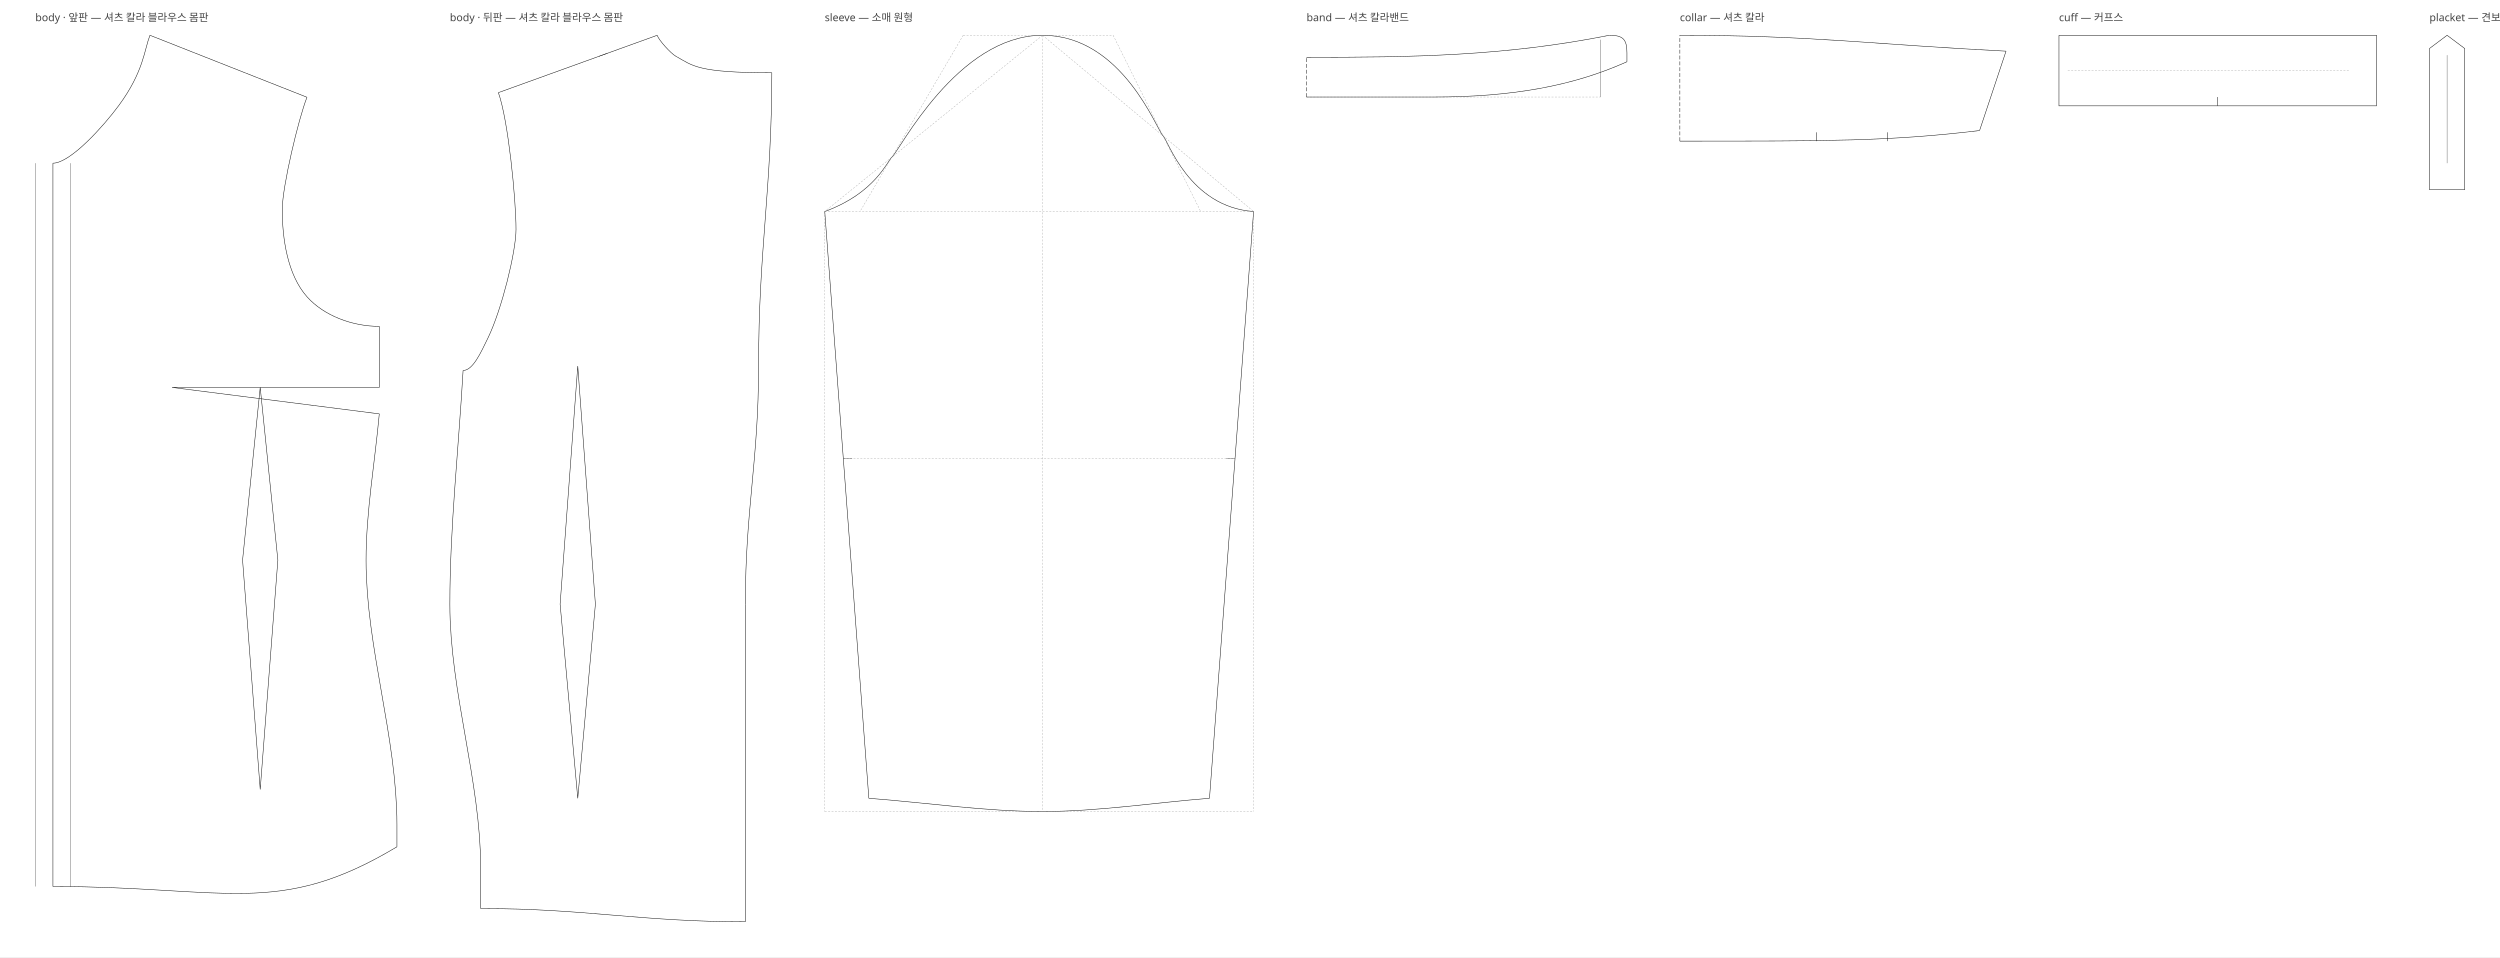
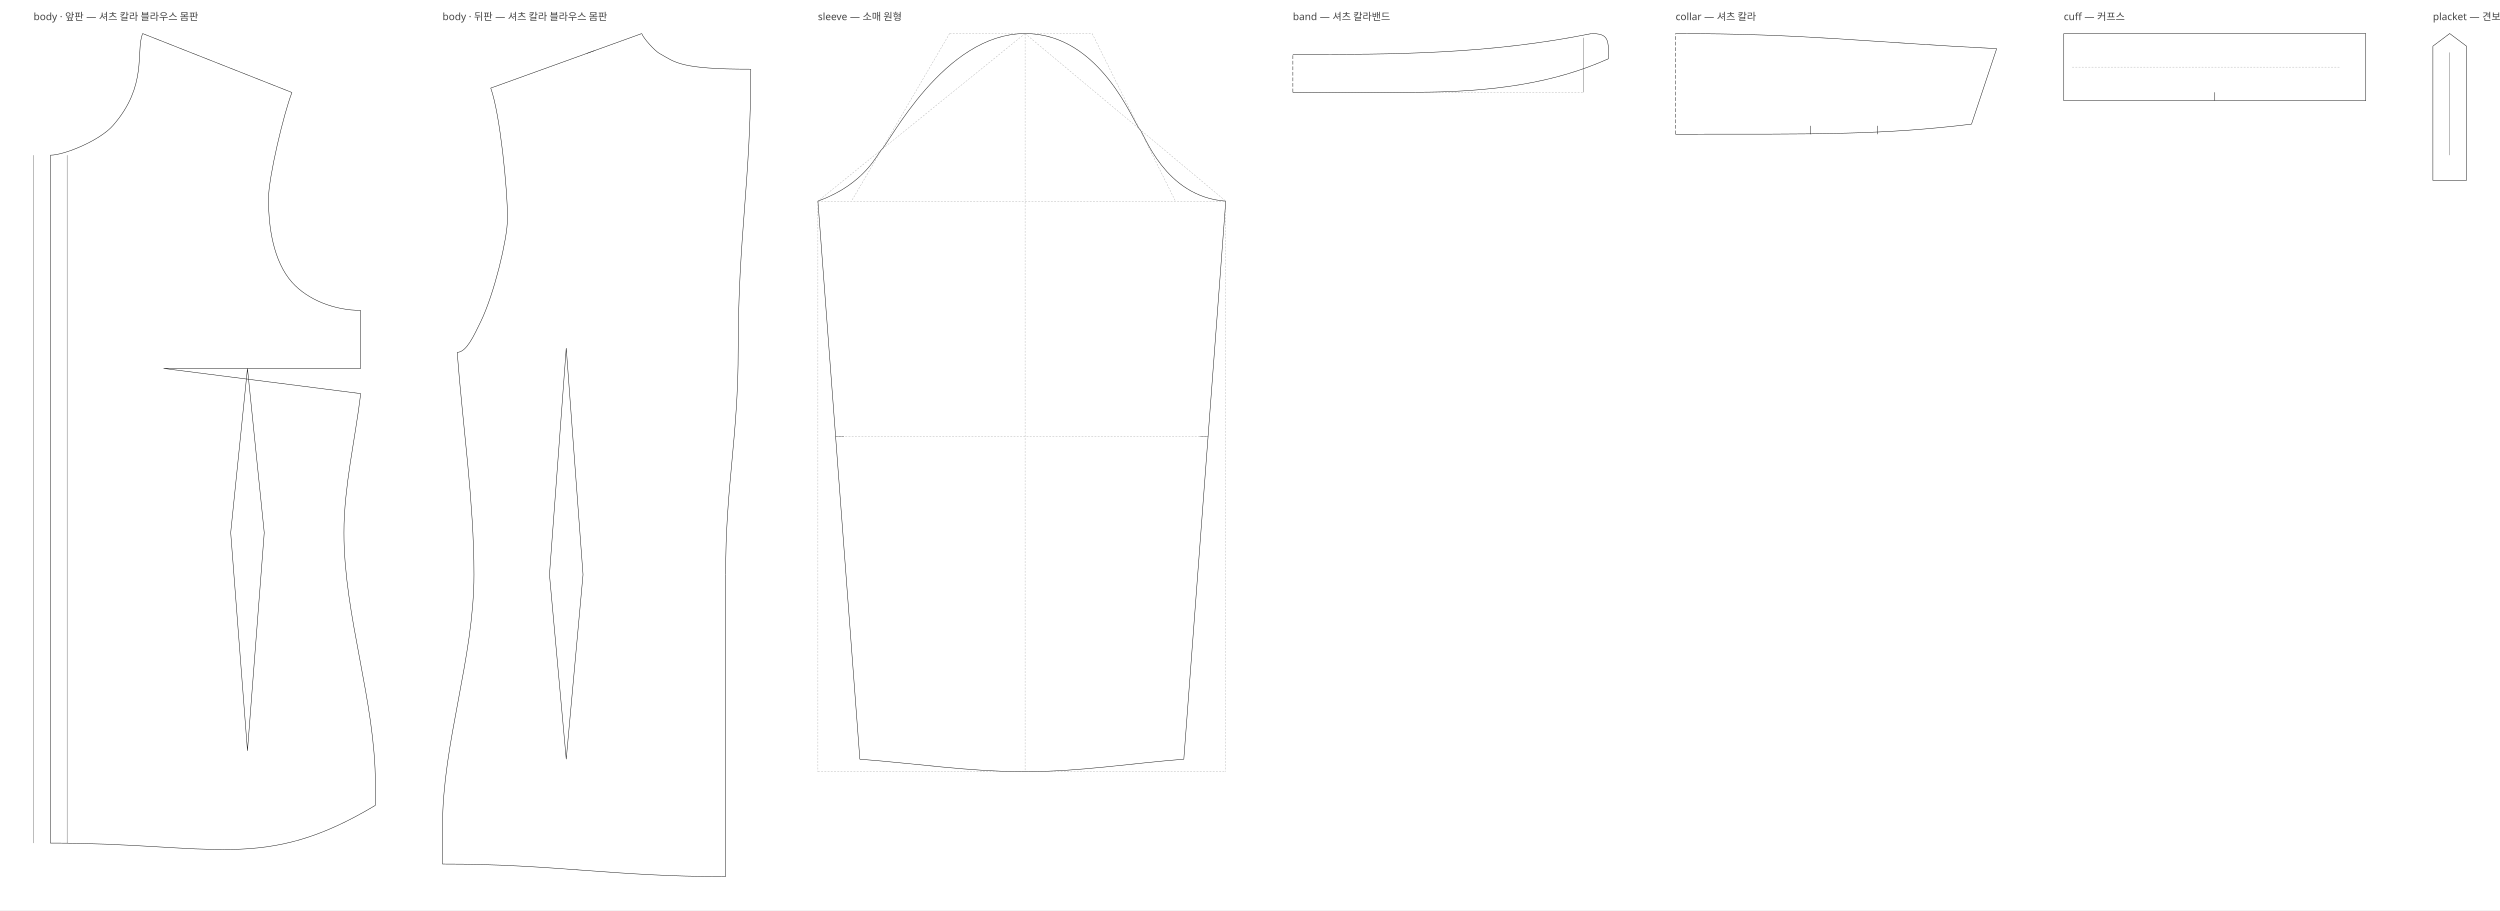
- <svg xmlns="http://www.w3.org/2000/svg" width="1799.727mm" height="688.975mm" viewBox="0 0 1799.727 688.975">
+ <svg xmlns="http://www.w3.org/2000/svg" width="1892.404mm" height="688.975mm" viewBox="0 0 1892.404 688.975">
  <rect width="100%" height="100%" fill="white" />
  <g id="body · 앞판">
    <g id="outline" fill="none" stroke="#111" stroke-width="0.35">
-       <path d="M107.95 25.4C103.887 35.694 103.545 51.468 85.499 75.974C74.666 90.686 50.7 117.475 38.1 117.475" />
+       <path d="M107.95 25.4C102.578 39.009 112.035 64.78 85.499 95.024C75.468 106.457 48.589 117.475 38.1 117.475" />
      <path d="M107.95 25.4L220.986 70.02" />
      <path d="M220.986 70.02C214.905 85.425 203.2 134.335 203.2 150.897C203.2 171.181 206.745 197.74 221.161 213.814C233.131 227.163 253.44 234.95 273.05 234.95" />
      <path d="M38.1 117.475L38.1 638.175" />
      <path d="M273.05 234.95L273.05 278.903" />
-       <path d="M273.05 297.953C269.907 332.693 263.525 368.343 263.525 403.225C263.525 466.516 285.75 530.434 285.75 593.725C285.75 598.964 285.75 604.361 285.75 609.6" />
-       <path d="M38.1 638.175C162.747 638.175 200.243 660.904 285.75 609.6" />
+       <path d="M273.05 297.953C268.859 332.693 260.35 368.233 260.35 403.225C260.35 466.579 284.163 530.371 284.163 593.725C284.163 598.964 284.163 604.361 284.163 609.6" />
+       <path d="M38.1 638.175C161.958 638.175 199.197 660.58 284.163 609.6" />
    </g>
    <g id="dart" fill="none" stroke="#111" stroke-width="0.35">
      <path d="M273.05 278.903L123.825 278.903L273.05 297.953" />
      <path d="M187.325 278.903L174.625 403.225L187.325 568.325L200.025 403.225L187.325 278.903" />
    </g>
    <g id="mark" fill="none" stroke="#111" stroke-width="0.21">
      <path d="M25.4 117.475L25.4 638.175" />
      <path d="M50.8 117.475L50.8 638.175" />
    </g>
    <text x="25.4" y="15.24" font-size="7.62" font-family="sans-serif" fill="#444">body · 앞판 — 셔츠 칼라 블라우스 몸판</text>
  </g>
  <g id="body · 뒤판">
    <g id="outline" fill="none" stroke="#111" stroke-width="0.35">
-       <path d="M473.075 25.4C474.45 29.207 483.006 38.541 486.545 40.505C498.805 47.305 501.652 52.387 555.625 52.387" />
-       <path d="M358.775 66.675C365.853 86.277 371.475 143.267 371.475 165.1C371.475 181.257 361.17 222.981 351.269 243.319C346.115 253.908 340.441 266.7 333.375 266.7" />
-       <path d="M555.625 52.387C555.625 136.928 546.1 178.984 546.1 263.525C546.1 332.211 536.575 366.289 536.575 434.975" />
-       <path d="M536.575 434.975L536.575 663.575" />
-       <path d="M473.075 25.4L358.775 66.675" />
-       <path d="M333.375 266.7C330.232 322.231 323.85 379.355 323.85 434.975C323.85 498.266 346.075 562.184 346.075 625.475C346.075 634.905 346.075 644.62 346.075 654.05" />
-       <path d="M536.575 663.575C460.28 663.575 422.37 654.05 346.075 654.05" />
+       <path d="M485.775 25.4C487.15 29.207 495.706 38.541 499.245 40.505C511.505 47.305 514.352 52.387 568.325 52.387" />
+       <path d="M371.475 66.675C378.553 86.277 384.175 143.267 384.175 165.1C384.175 181.257 373.87 222.981 363.969 243.319C358.815 253.908 353.141 266.7 346.075 266.7" />
+       <path d="M568.325 52.387C568.325 136.928 558.8 178.984 558.8 263.525C558.8 332.211 549.275 366.289 549.275 434.975" />
+       <path d="M549.275 434.975L549.275 663.575" />
+       <path d="M485.775 25.4L371.475 66.675" />
+       <path d="M346.075 266.7C350.266 322.231 358.775 379.286 358.775 434.975C358.775 498.329 334.962 562.121 334.962 625.475C334.962 634.905 334.962 644.62 334.962 654.05" />
+       <path d="M549.275 663.575C463.465 663.575 420.772 654.05 334.962 654.05" />
    </g>
    <g id="dart" fill="none" stroke="#111" stroke-width="0.35">
-       <path d="M415.925 263.525L403.225 434.975L415.925 574.675L428.625 434.975L415.925 263.525" />
+       <path d="M428.625 263.525L415.925 434.975L428.625 574.675L441.325 434.975L428.625 263.525" />
    </g>
    <g id="mark" fill="none" stroke="#111" stroke-width="0.21">
-       <path d="M437.24 38.34L431.267 40.497" />
+       <path d="M449.94 38.34L443.967 40.497" />
    </g>
-     <text x="323.85" y="15.24" font-size="7.62" font-family="sans-serif" fill="#444">body · 뒤판 — 셔츠 칼라 블라우스 몸판</text>
+     <text x="334.962" y="15.24" font-size="7.62" font-family="sans-serif" fill="#444">body · 뒤판 — 셔츠 칼라 블라우스 몸판</text>
  </g>
  <g id="sleeve">
    <g id="outline" fill="none" stroke="#111" stroke-width="0.35">
-       <path d="M593.725 152.256C629.91 139.167 639.083 115.565 641.978 113.223C647.407 108.832 689.105 25.4 750.548 25.4" />
-       <path d="M750.548 25.4C808.225 25.4 833.012 94.264 837.352 97.889C840.608 100.607 855.919 148.998 902.456 152.256" />
-       <path d="M593.725 152.256L625.475 574.675" />
-       <path d="M902.456 152.256L870.706 574.675" />
-       <path d="M625.475 574.675C666.749 577.818 709.155 584.2 750.548 584.2C790.325 584.2 831.054 577.818 870.706 574.675" />
+       <path d="M619.125 152.256C655.31 139.167 664.483 115.565 667.378 113.223C672.807 108.832 714.505 25.4 775.948 25.4" />
+       <path d="M775.948 25.4C833.625 25.4 858.412 94.264 862.752 97.889C866.008 100.607 881.319 148.998 927.856 152.256" />
+       <path d="M619.125 152.256L650.875 574.675" />
+       <path d="M927.856 152.256L896.106 574.675" />
+       <path d="M650.875 574.675C692.149 577.818 734.555 584.2 775.948 584.2C815.725 584.2 856.454 577.818 896.106 574.675" />
    </g>
    <g id="construction" fill="none" stroke="#888" stroke-width="0.21" stroke-dasharray="1.4,1.05">
-       <path d="M750.548 25.4L750.548 584.2" />
-       <path d="M593.725 152.256L902.456 152.256" />
-       <path d="M607.1 330.2L889.081 330.2" />
-       <path d="M693.398 25.4L801.348 25.4" />
-       <path d="M750.548 25.4L593.725 152.256" />
-       <path d="M750.548 25.4L902.456 152.256" />
-       <path d="M693.398 25.4L619.125 152.256" />
-       <path d="M801.348 25.4L864.356 152.256" />
-       <path d="M593.725 152.256L593.725 584.2" />
-       <path d="M902.456 152.256L902.456 584.2" />
-       <path d="M593.725 584.2L902.456 584.2" />
+       <path d="M775.948 25.4L775.948 584.2" />
+       <path d="M619.125 152.256L927.856 152.256" />
+       <path d="M632.5 330.2L914.481 330.2" />
+       <path d="M718.798 25.4L826.748 25.4" />
+       <path d="M775.948 25.4L619.125 152.256" />
+       <path d="M775.948 25.4L927.856 152.256" />
+       <path d="M718.798 25.4L644.525 152.256" />
+       <path d="M826.748 25.4L889.756 152.256" />
+       <path d="M619.125 152.256L619.125 584.2" />
+       <path d="M927.856 152.256L927.856 584.2" />
+       <path d="M619.125 584.2L927.856 584.2" />
    </g>
    <g id="mark" fill="none" stroke="#111" stroke-width="0.21">
-       <path d="M607.1 330.2L613.45 330.2" />
-       <path d="M889.081 330.2L882.731 330.2" />
+       <path d="M632.5 330.2L638.85 330.2" />
+       <path d="M914.481 330.2L908.131 330.2" />
    </g>
-     <text x="593.725" y="15.24" font-size="7.62" font-family="sans-serif" fill="#444">sleeve — 소매 원형</text>
+     <text x="619.125" y="15.24" font-size="7.62" font-family="sans-serif" fill="#444">sleeve — 소매 원형</text>
  </g>
  <g id="band">
    <g id="outline" fill="none" stroke="#111" stroke-width="0.35">
-       <path d="M940.556 69.85C970.795 69.85 1001.951 69.85 1032.191 69.85C1088.721 69.85 1132.552 61.849 1171.216 44.45" />
-       <path d="M1171.216 44.45C1171.216 42.354 1171.216 40.195 1171.216 38.1C1171.216 28.222 1168.394 25.4 1158.516 25.4" />
-       <path d="M1158.516 25.4C1083.513 40.401 1017.044 41.275 940.556 41.275" />
+       <path d="M978.656 69.85C1008.895 69.85 1040.051 69.85 1070.291 69.85C1130.067 69.85 1176.673 62.847 1217.556 44.45" />
+       <path d="M1217.556 44.45C1217.556 42.354 1217.556 40.195 1217.556 38.1C1217.556 28.222 1214.734 25.4 1204.856 25.4" />
+       <path d="M1204.856 25.4C1127.032 40.965 1058.02 41.275 978.656 41.275" />
    </g>
    <g id="construction" fill="none" stroke="#888" stroke-width="0.21" stroke-dasharray="1.4,1.05">
-       <path d="M940.556 69.85L1152.166 69.85" />
+       <path d="M978.656 69.85L1198.506 69.85" />
    </g>
    <g id="mark" fill="none" stroke="#111" stroke-width="0.21">
-       <path d="M1152.166 69.85L1152.166 28.575" />
+       <path d="M1198.506 69.85L1198.506 28.575" />
    </g>
    <g id="fold" fill="none" stroke="#111" stroke-width="0.35" stroke-dasharray="2.8,1.4">
-       <path d="M940.556 69.85L940.556 41.275" />
+       <path d="M978.656 69.85L978.656 41.275" />
    </g>
-     <text x="940.556" y="15.24" font-size="7.62" font-family="sans-serif" fill="#444">band — 셔츠 칼라밴드</text>
+     <text x="978.656" y="15.24" font-size="7.62" font-family="sans-serif" fill="#444">band — 셔츠 칼라밴드</text>
  </g>
  <g id="collar">
    <g id="outline" fill="none" stroke="#111" stroke-width="0.35">
-       <path d="M1209.316 101.6C1317.263 101.6 1360.769 101.697 1425.077 93.98" />
-       <path d="M1425.077 93.98L1444.127 36.83" />
-       <path d="M1444.127 36.83C1350.208 32.134 1303.351 25.4 1209.316 25.4" />
+       <path d="M1268.356 101.6C1380.42 101.6 1425.595 101.991 1492.354 93.98" />
+       <path d="M1492.354 93.98L1511.404 36.83" />
+       <path d="M1511.404 36.83C1414.199 31.97 1365.683 25.4 1268.356 25.4" />
    </g>
    <g id="notch" fill="none" stroke="#111" stroke-width="0.35">
-       <path d="M1307.837 101.6L1307.837 95.25" />
-       <path d="M1358.637 101.6L1358.637 95.25" />
+       <path d="M1370.584 101.6L1370.584 95.25" />
+       <path d="M1421.384 101.6L1421.384 95.25" />
    </g>
    <g id="fold" fill="none" stroke="#111" stroke-width="0.35" stroke-dasharray="2.8,1.4">
-       <path d="M1209.316 101.6L1209.316 25.4" />
+       <path d="M1268.356 101.6L1268.356 25.4" />
    </g>
-     <text x="1209.316" y="15.24" font-size="7.62" font-family="sans-serif" fill="#444">collar — 셔츠 칼라</text>
+     <text x="1268.356" y="15.24" font-size="7.62" font-family="sans-serif" fill="#444">collar — 셔츠 칼라</text>
  </g>
  <g id="cuff">
    <g id="outline" fill="none" stroke="#111" stroke-width="0.35">
-       <path d="M1482.227 25.4L1710.827 25.4L1710.827 76.2L1482.227 76.2L1482.227 25.4" />
+       <path d="M1562.204 25.4L1790.804 25.4L1790.804 76.2L1562.204 76.2L1562.204 25.4" />
    </g>
    <g id="construction" fill="none" stroke="#888" stroke-width="0.21" stroke-dasharray="1.4,1.05">
-       <path d="M1488.577 50.8L1691.777 50.8" />
+       <path d="M1568.554 50.8L1771.754 50.8" />
    </g>
    <g id="notch" fill="none" stroke="#111" stroke-width="0.35">
-       <path d="M1596.527 76.2L1596.527 69.85" />
+       <path d="M1676.504 76.2L1676.504 69.85" />
    </g>
-     <text x="1482.227" y="15.24" font-size="7.62" font-family="sans-serif" fill="#444">cuff — 커프스</text>
+     <text x="1562.204" y="15.24" font-size="7.62" font-family="sans-serif" fill="#444">cuff — 커프스</text>
  </g>
  <g id="placket">
    <g id="outline" fill="none" stroke="#111" stroke-width="0.35">
-       <path d="M1748.927 34.925L1761.627 25.4L1774.327 34.925L1774.327 136.525L1748.927 136.525L1748.927 34.925" />
+       <path d="M1841.604 34.925L1854.304 25.4L1867.004 34.925L1867.004 136.525L1841.604 136.525L1841.604 34.925" />
    </g>
    <g id="mark" fill="none" stroke="#111" stroke-width="0.21">
-       <path d="M1761.627 39.688L1761.627 117.475" />
+       <path d="M1854.304 39.688L1854.304 117.475" />
    </g>
-     <text x="1748.927" y="15.24" font-size="7.62" font-family="sans-serif" fill="#444">placket — 견보루</text>
+     <text x="1841.604" y="15.24" font-size="7.62" font-family="sans-serif" fill="#444">placket — 견보루</text>
  </g>
</svg>
